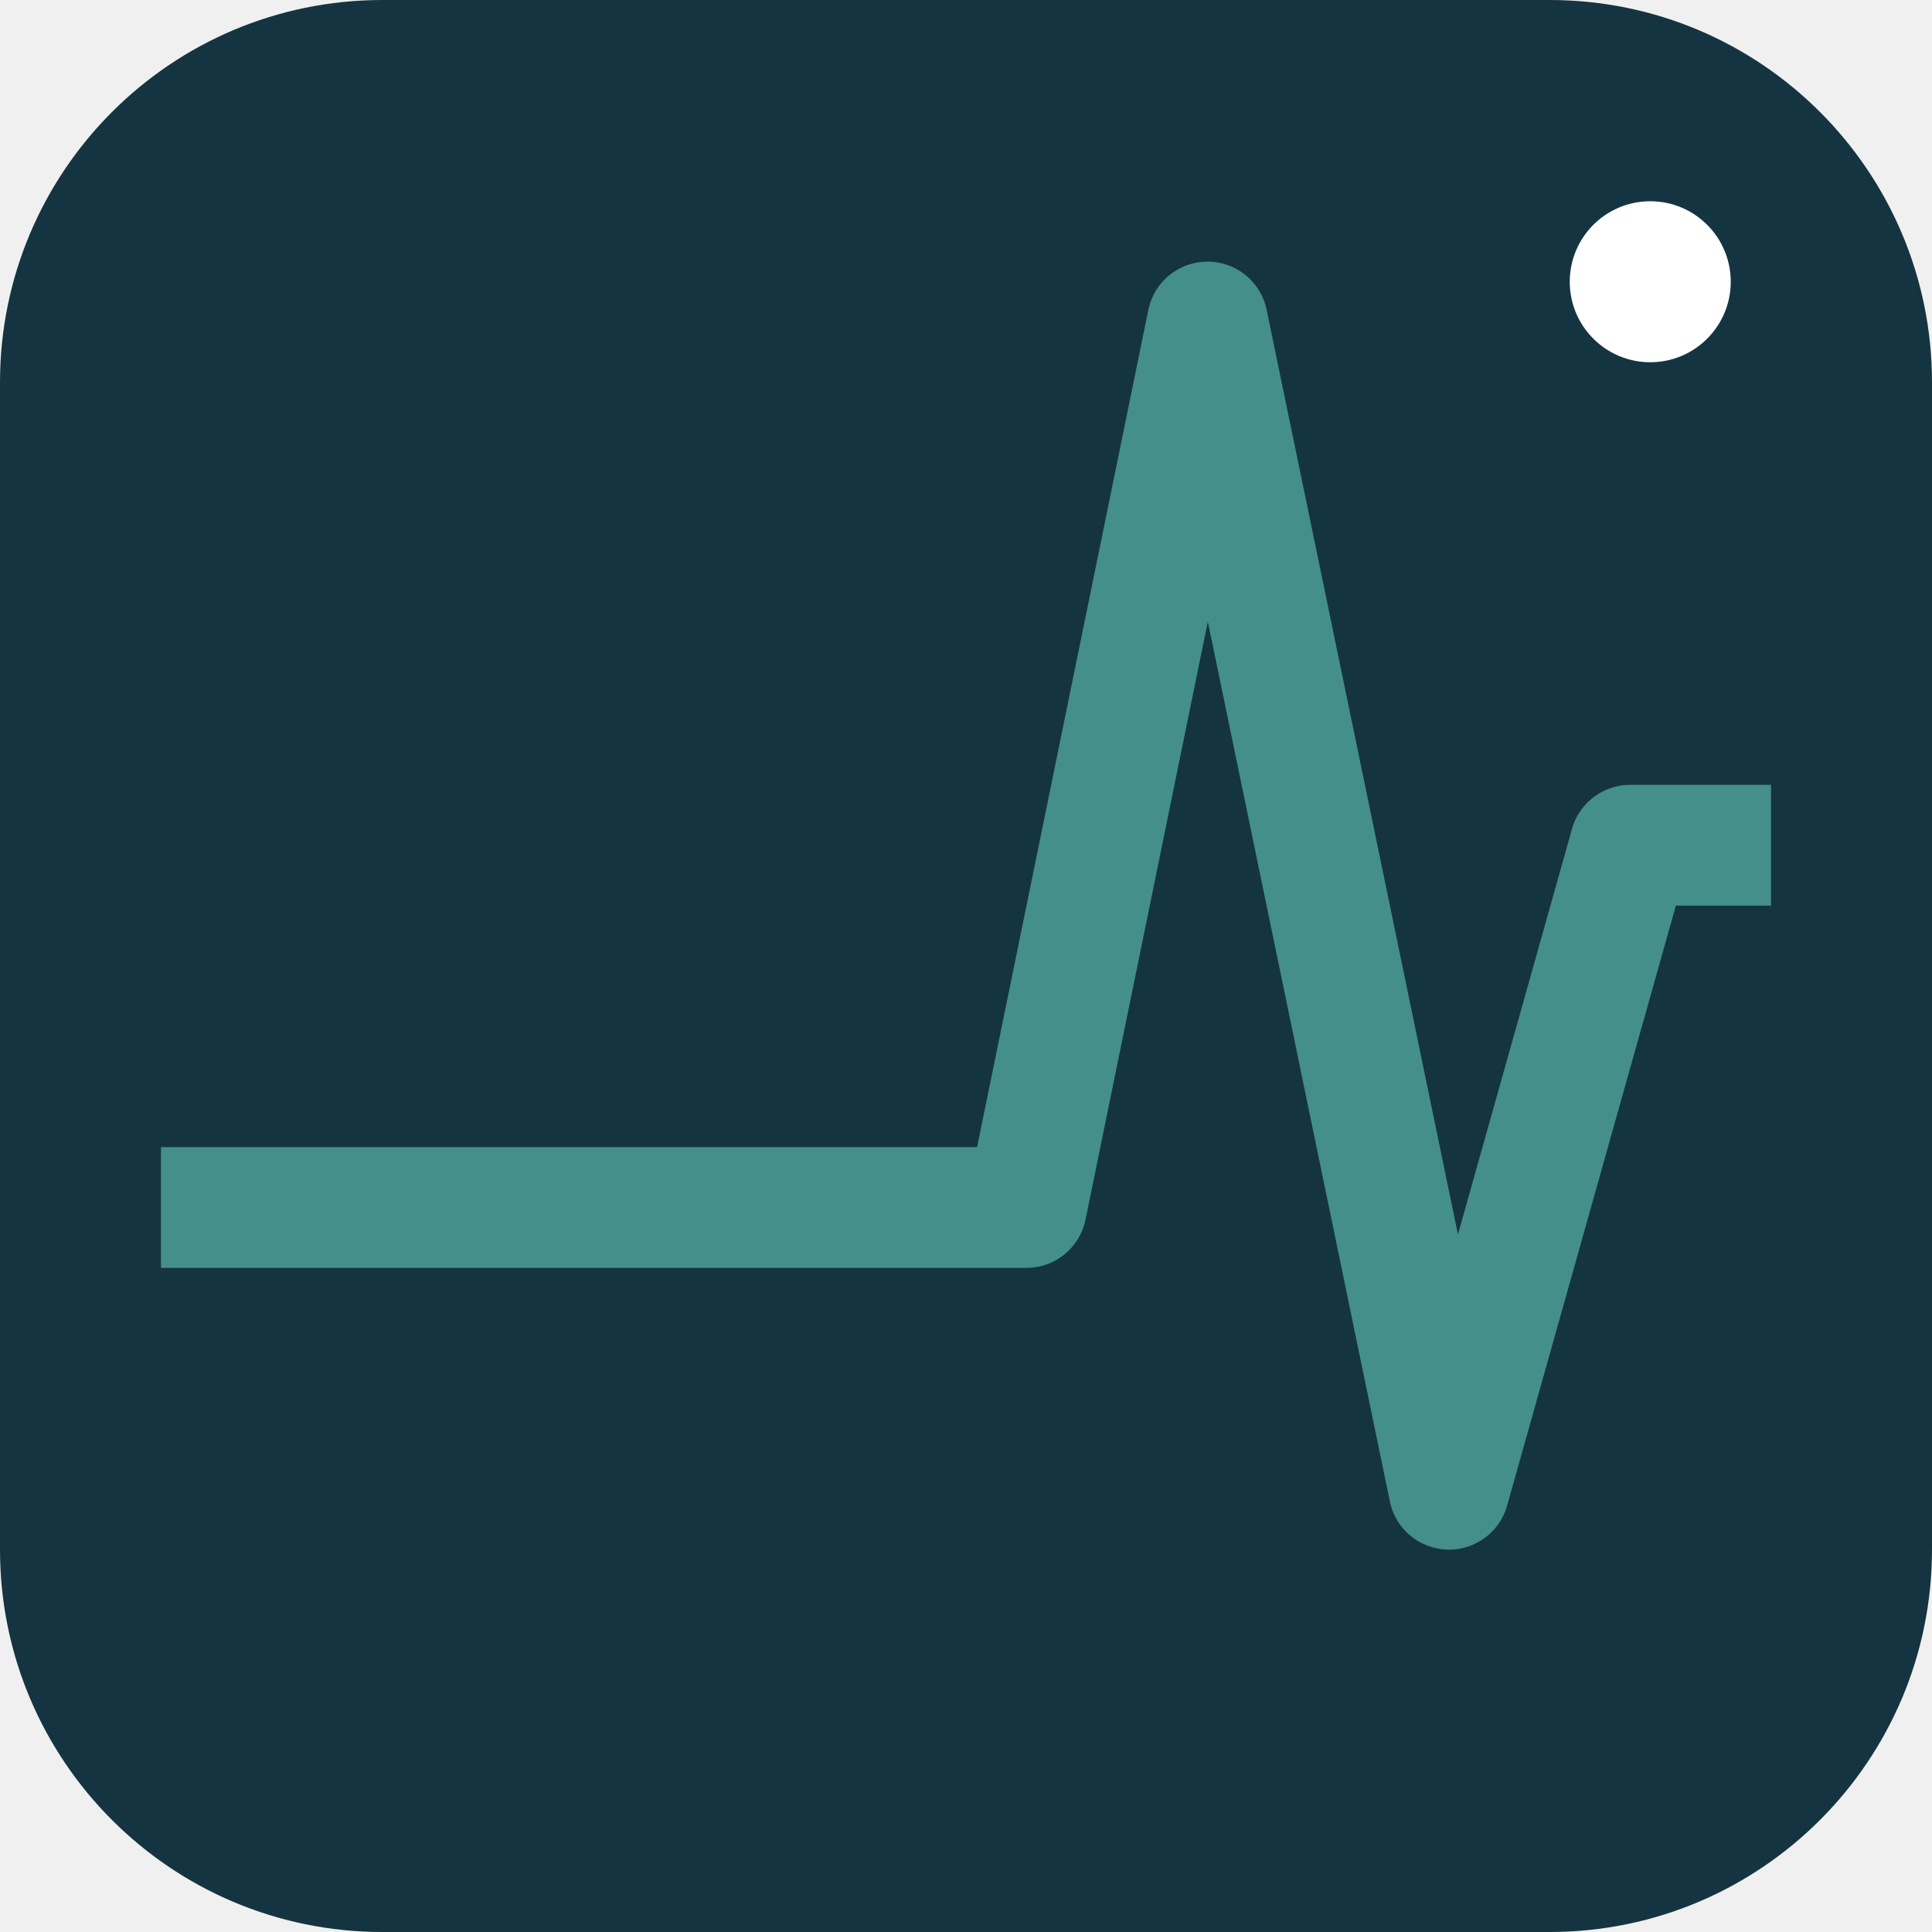
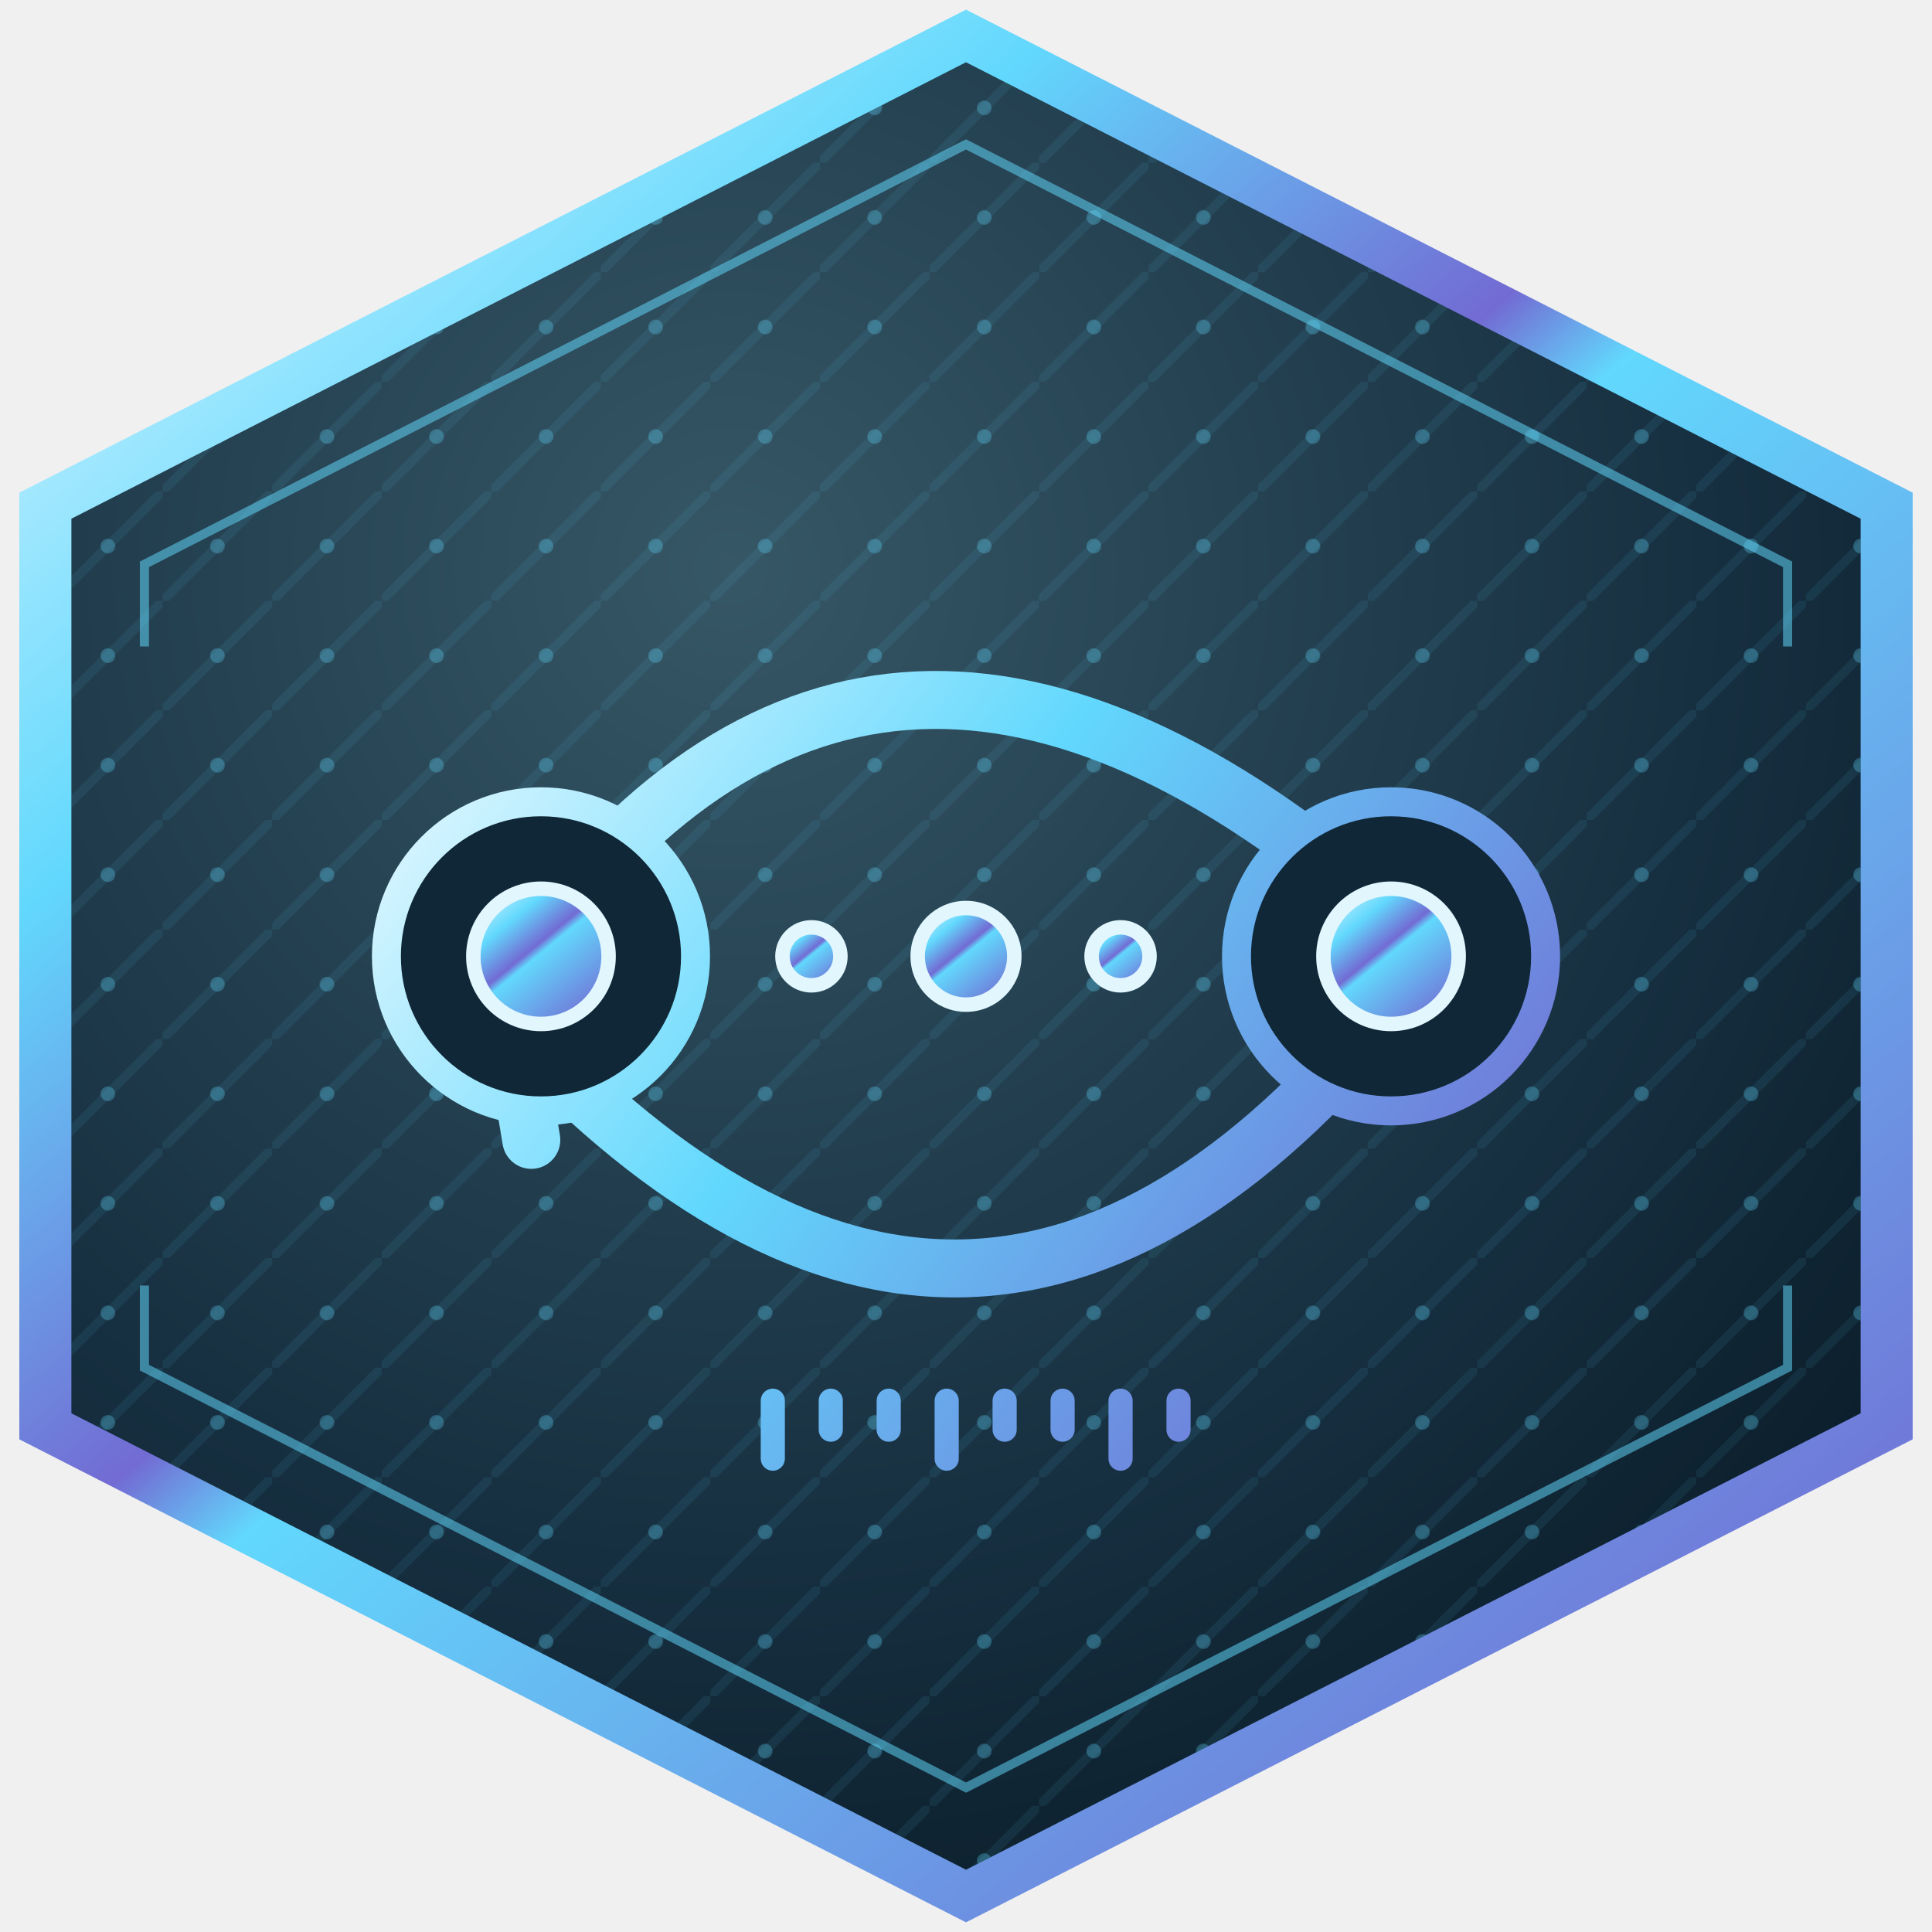
- <svg xmlns="http://www.w3.org/2000/svg" viewBox="0 0 96 96" role="img">
-   <rect width="96" height="96" rx="19" fill="#153441" />
-   <path d="M8 60 H51 l9 -44 12 58 9 -32 H88" fill="none" stroke="#458f8b" stroke-width="6" stroke-linejoin="round" />
-   <circle cx="82" cy="14" r="4" fill="#fff" />
+ <svg xmlns="http://www.w3.org/2000/svg" width="200" height="200" viewBox="0 0 200 200" role="img" aria-labelledby="title desc">
+   <defs>
+     <linearGradient id="metal" x2=".82" y2="1">
+       <stop stop-color="#effbff" />
+       <stop offset=".28" stop-color="#62d8fd" />
+       <stop offset=".48" stop-color="#726bd3" />
+       <stop offset=".53" stop-color="#62d8fd" />
+       <stop offset="1" stop-color="#726bd3" />
+     </linearGradient>
+     <linearGradient id="light" gradientUnits="userSpaceOnUse" x1="48" y1="60" x2="152" y2="140">
+       <stop stop-color="#effbff" />
+       <stop offset=".45" stop-color="#62d8fd" />
+       <stop offset="1" stop-color="#726bd3" />
+     </linearGradient>
+     <radialGradient id="field" cx=".37" cy=".28" r=".85">
+       <stop stop-color="#365766" />
+       <stop offset=".65" stop-color="#162f40" />
+       <stop offset="1" stop-color="#091a26" />
+     </radialGradient>
+     <pattern id="etch" width="12" height="12" patternUnits="userSpaceOnUse">
+       <path d="M0 12 12 0" stroke="#62d8fd" stroke-opacity=".08" />
+       <circle cx="6" cy="6" r=".8" fill="#62d8fd" opacity=".3" />
+     </pattern>
+   </defs>
+   <path d="M100 1 198 51v98l-98 50-98-50V51Z" fill="url(#metal)" />
+   <g transform="translate(100 100) scale(.945) translate(-100 -100)">
+     <path d="M100 1 198 51v98l-98 50-98-50V51Z" fill="url(#field)" />
+     <path d="M100 1 198 51v98l-98 50-98-50V51Z" fill="url(#etch)" />
+     <path d="M10 65v-9l90-46 90 46v9M10 135v9l90 46 90-46v-9" fill="none" stroke="#62d8fd" opacity=".52" />
+   </g>
+   <g fill="none" stroke-linejoin="round" stroke-linecap="round">
+     <path d="M55 98Q91 49 143 94m-8-1 9 3-1-10M145 103q-43 54-90 5m0 10-2-12 11 1" stroke="url(#light)" stroke-width="6" />
+     <circle cx="56" cy="99" r="16" fill="#102737" stroke="url(#light)" stroke-width="3" />
+     <circle cx="56" cy="99" r="7" fill="url(#metal)" stroke="#e1f6fd" stroke-width="1.5" />
+     <circle cx="144" cy="99" r="16" fill="#102737" stroke="url(#light)" stroke-width="3" />
+     <circle cx="144" cy="99" r="7" fill="url(#metal)" stroke="#e1f6fd" stroke-width="1.5" />
+     <circle cx="84" cy="99" r="3" fill="url(#metal)" stroke="#e1f6fd" stroke-width="1.5" />
+     <circle cx="100" cy="99" r="5" fill="url(#metal)" stroke="#e1f6fd" stroke-width="1.5" />
+     <circle cx="116" cy="99" r="3" fill="url(#metal)" stroke="#e1f6fd" stroke-width="1.5" />
+     <path d="M80 145v6" stroke="url(#light)" stroke-width="2.5" />
+     <path d="M86 145v3" stroke="url(#light)" stroke-width="2.5" />
+     <path d="M92 145v3" stroke="url(#light)" stroke-width="2.5" />
+     <path d="M98 145v6" stroke="url(#light)" stroke-width="2.5" />
+     <path d="M104 145v3" stroke="url(#light)" stroke-width="2.5" />
+     <path d="M110 145v3" stroke="url(#light)" stroke-width="2.5" />
+     <path d="M116 145v6" stroke="url(#light)" stroke-width="2.5" />
+     <path d="M122 145v3" stroke="url(#light)" stroke-width="2.5" />
+   </g>
</svg>
